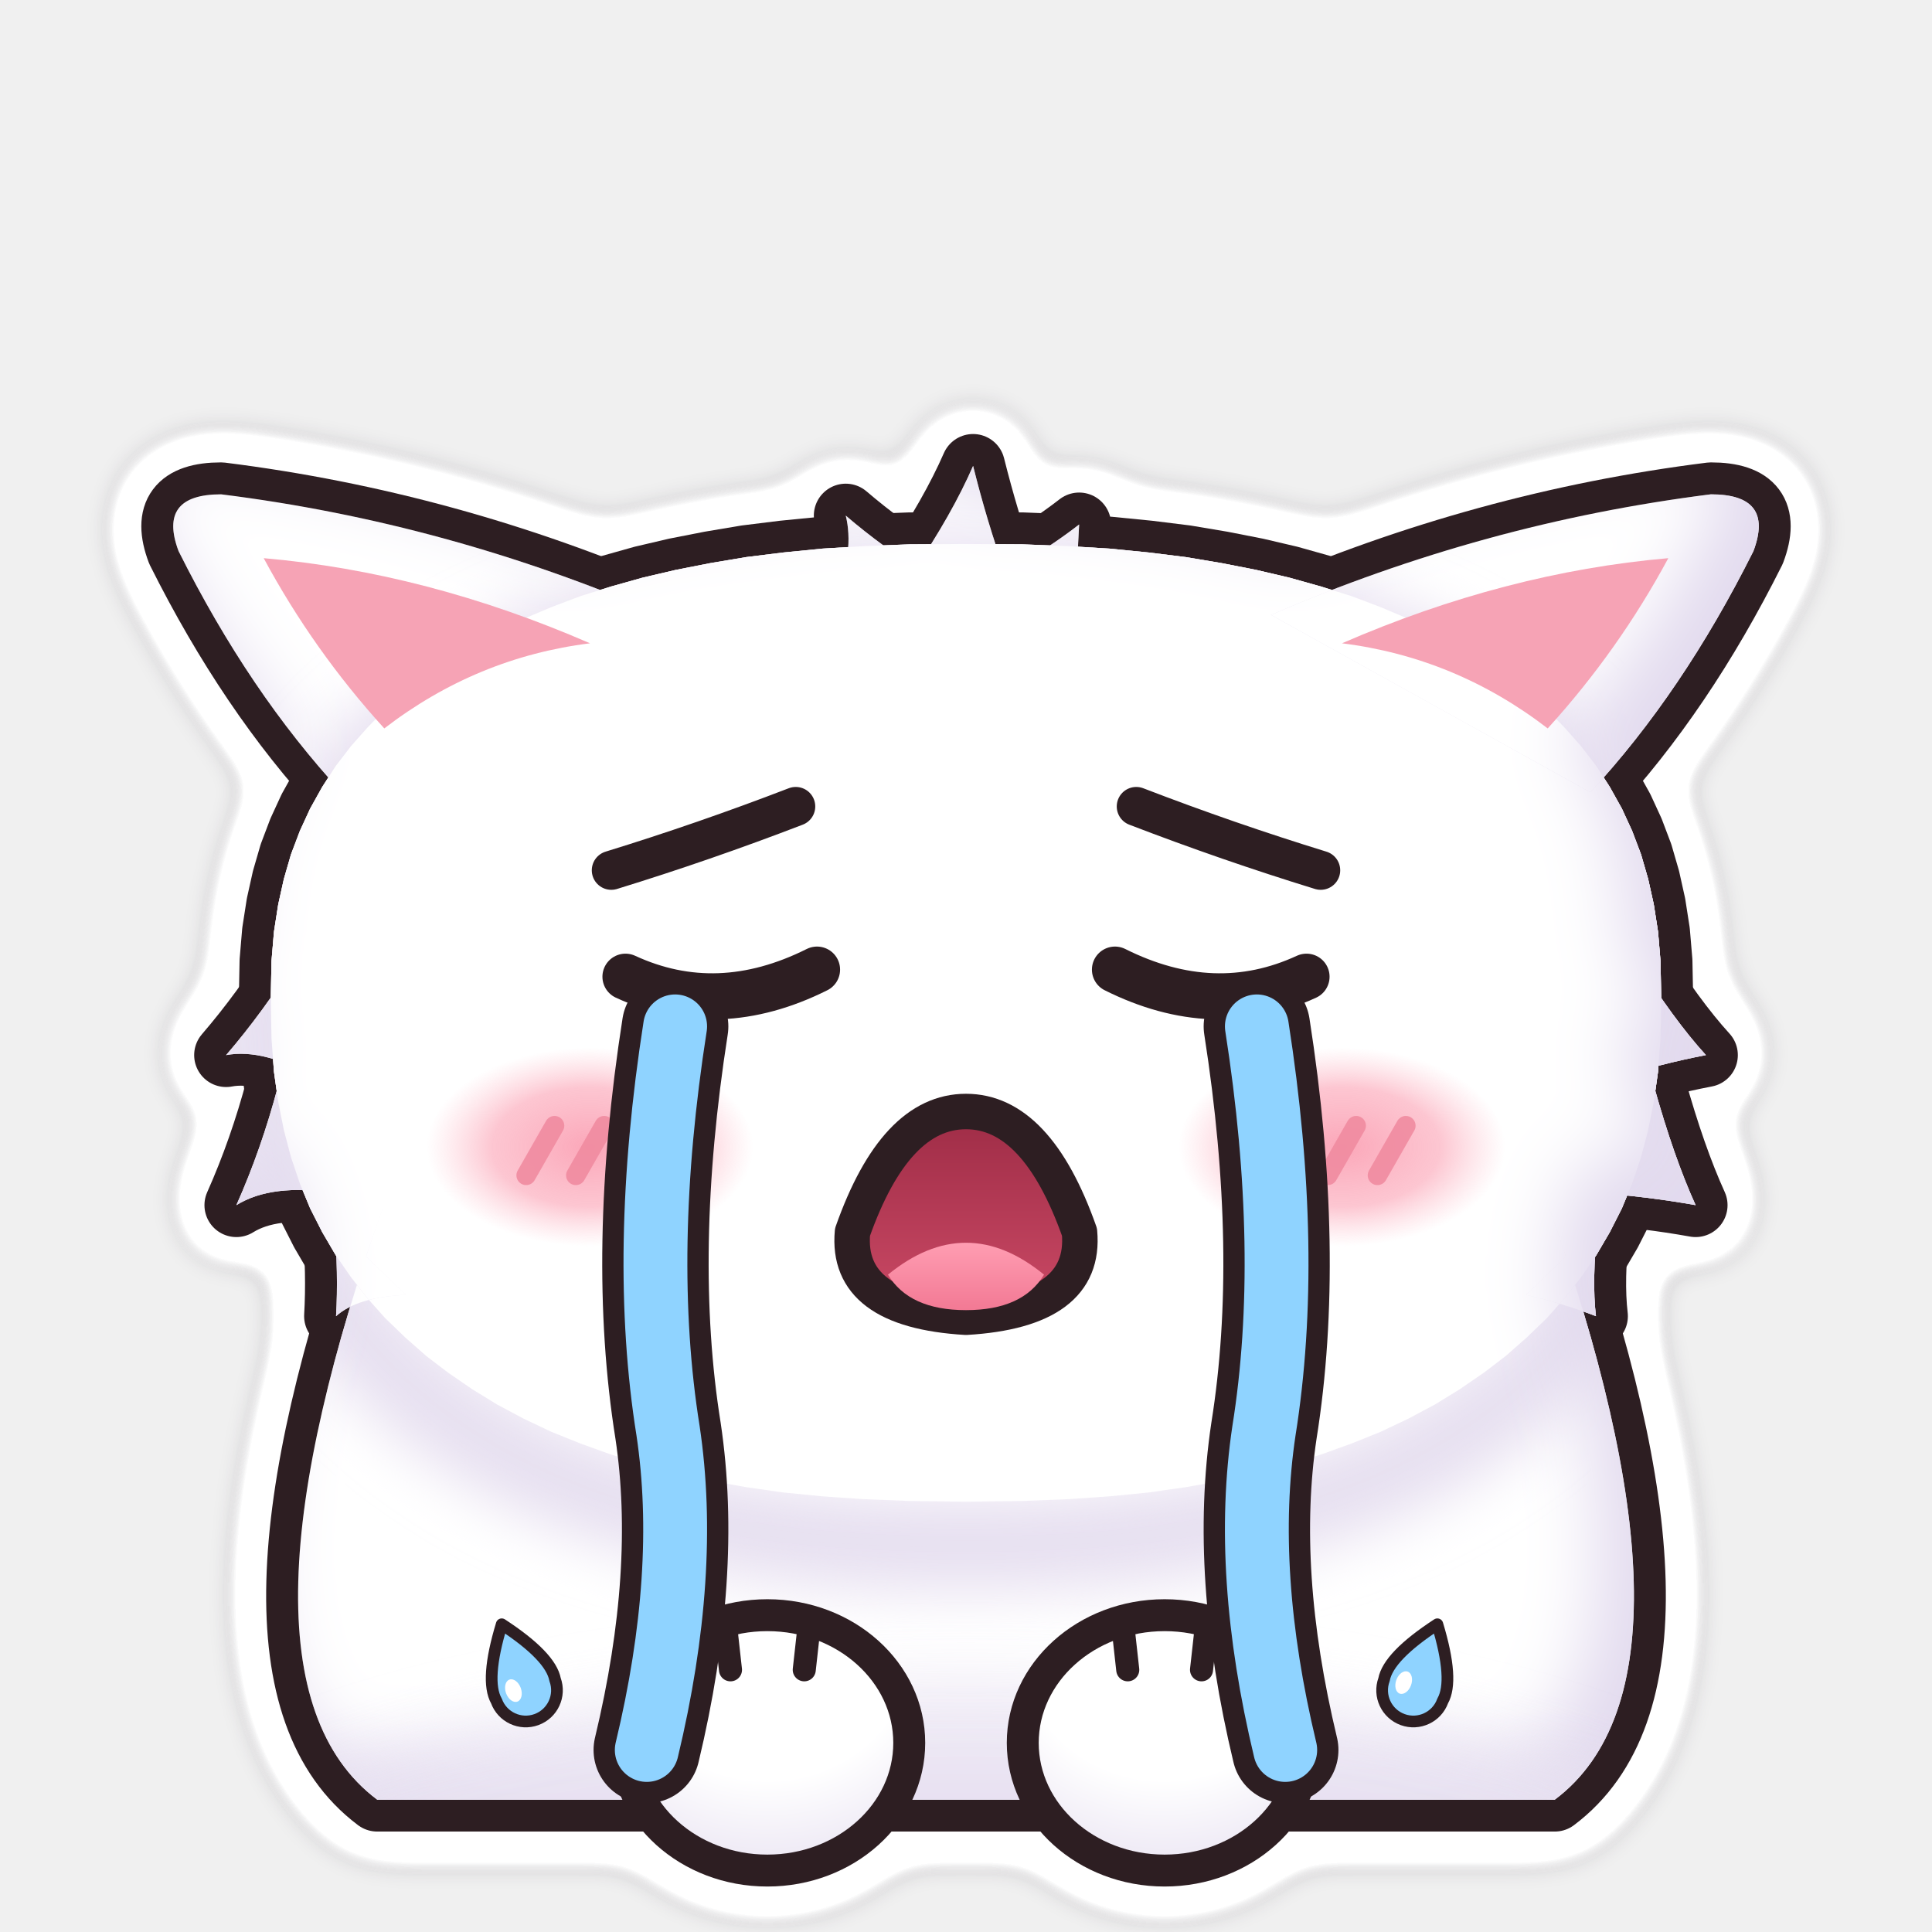
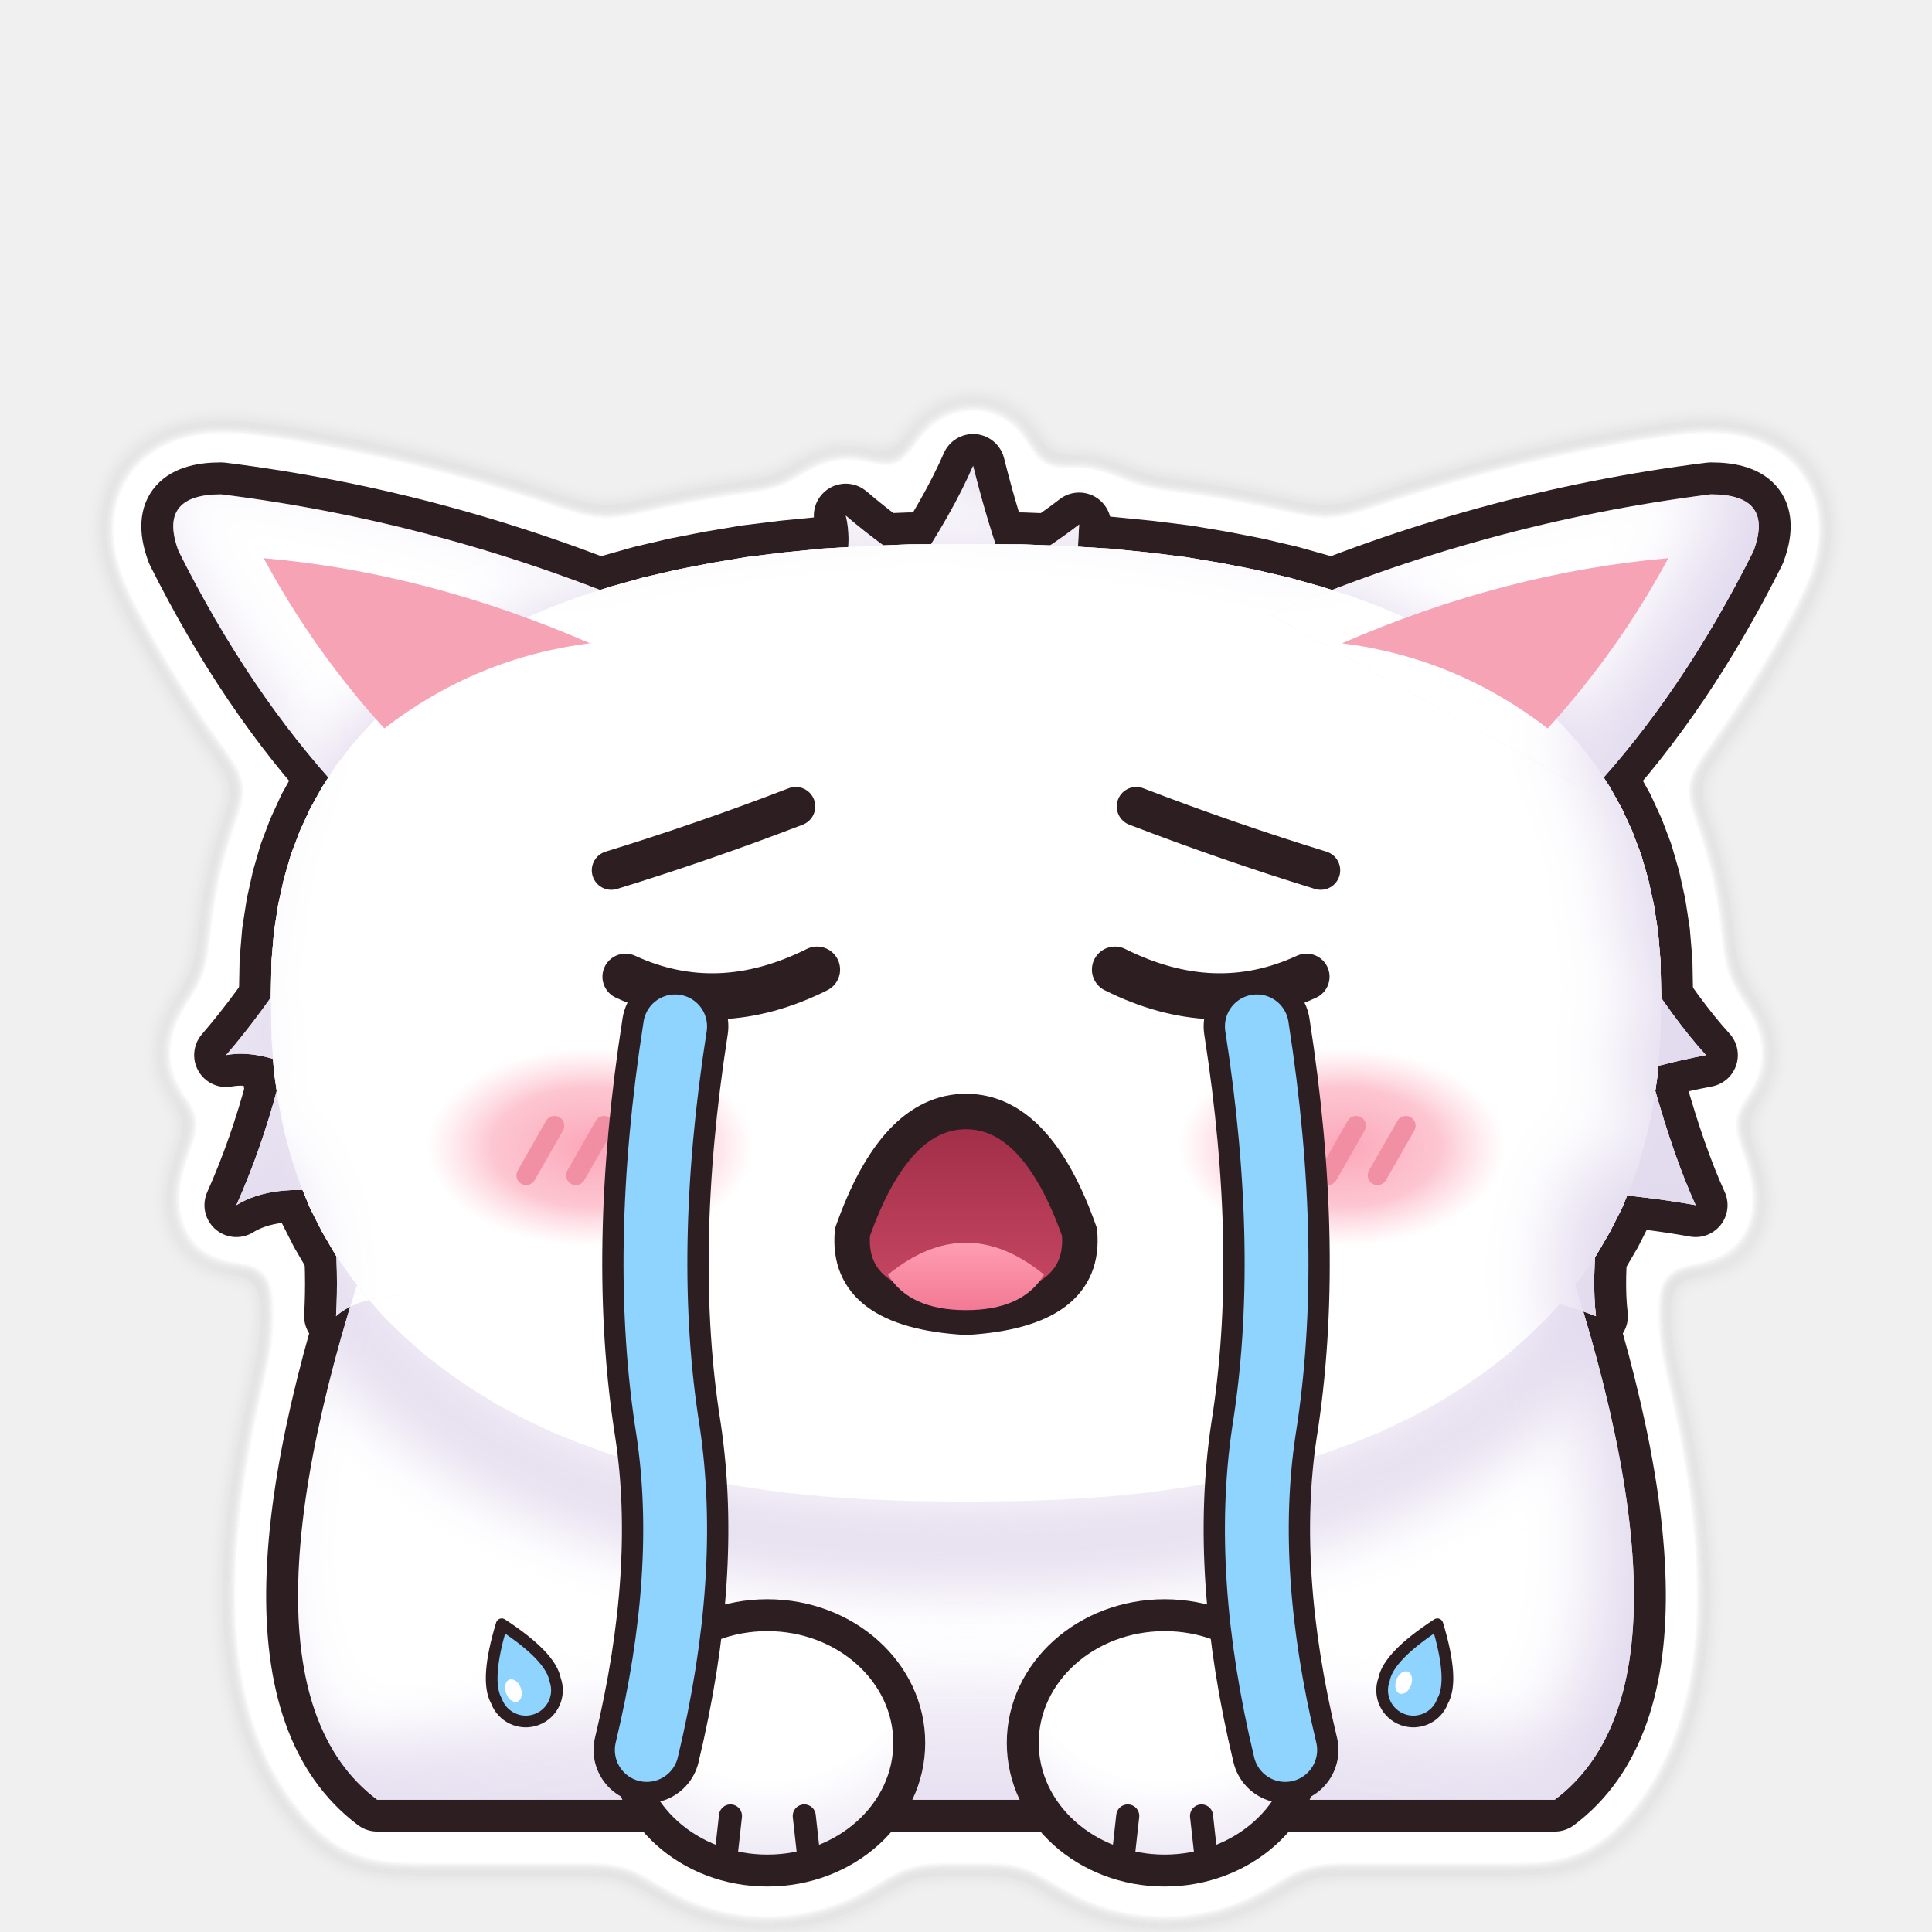
<svg xmlns="http://www.w3.org/2000/svg" viewBox="0 0 512 512" width="512" height="512">
  <defs>
    <linearGradient id="heartFill" x1="0" y1="0" x2="0" y2="1">
      <stop offset="0" stop-color="#ff9aae" />
      <stop offset="1" stop-color="#f4607d" />
    </linearGradient>
    <linearGradient id="lens" x1="0" y1="0" x2="1" y2="1">
      <stop offset="0" stop-color="#3b3350" />
      <stop offset="1" stop-color="#141019" />
    </linearGradient>
    <linearGradient id="flame" x1="0" y1="1" x2="0" y2="0">
      <stop offset="0" stop-color="#ff5a3d" />
      <stop offset="1" stop-color="#ffb43d" />
    </linearGradient>
    <linearGradient id="earFill" x1="0" y1="0" x2="0" y2="1">
      <stop offset="0" stop-color="#f7a9ba" />
      <stop offset="1" stop-color="#f493a9" />
    </linearGradient>
    <linearGradient id="mouthFill" x1="0" y1="0" x2="0" y2="1">
      <stop offset="0" stop-color="#9e2c46" />
      <stop offset="1" stop-color="#cc4a66" />
    </linearGradient>
    <linearGradient id="tongueFill" x1="0" y1="0" x2="0" y2="1">
      <stop offset="0" stop-color="#ff9db2" />
      <stop offset="1" stop-color="#f27994" />
    </linearGradient>
    <radialGradient id="blushFill">
      <stop offset="0" stop-color="#fba2b5" stop-opacity="0.95" />
      <stop offset="0.6" stop-color="#fcb3c2" stop-opacity="0.75" />
      <stop offset="1" stop-color="#fdc4cf" stop-opacity="0" />
    </radialGradient>
    <radialGradient id="blushStrong">
      <stop offset="0" stop-color="#f7839c" stop-opacity="0.95" />
      <stop offset="0.65" stop-color="#f996aa" stop-opacity="0.8" />
      <stop offset="1" stop-color="#fbb0bf" stop-opacity="0" />
    </radialGradient>
    <radialGradient id="pawShade" cx="0.5" cy="0.15" r="0.9">
      <stop offset="0.55" stop-color="#ffffff" />
      <stop offset="1" stop-color="#e9e3f2" />
    </radialGradient>
    <filter id="soft" x="-20%" y="-20%" width="140%" height="140%">
      <feGaussianBlur stdDeviation="9" />
    </filter>
    <filter id="rim" x="-10%" y="-10%" width="120%" height="120%">
      <feGaussianBlur stdDeviation="8" />
    </filter>
    <filter id="inner" filterUnits="userSpaceOnUse" x="-64" y="-64" width="640" height="640" color-interpolation-filters="sRGB">
      <feComponentTransfer in="SourceAlpha" result="outside">
        <feFuncA type="table" tableValues="1 0" />
      </feComponentTransfer>
      <feOffset in="outside" dx="-10" dy="-12" result="shifted" />
      <feGaussianBlur in="shifted" stdDeviation="10" result="soft" />
      <feComposite in="soft" in2="SourceAlpha" operator="in" result="edge" />
      <feFlood flood-color="#e2daee" />
      <feComposite in2="edge" operator="in" />
    </filter>
    <filter id="sticker" x="-15%" y="-15%" width="130%" height="130%" color-interpolation-filters="sRGB">
      <feGaussianBlur in="SourceAlpha" stdDeviation="7" result="blur" />
      <feComponentTransfer in="blur" result="mask">
        <feFuncA type="linear" slope="14" intercept="-0.6" />
      </feComponentTransfer>
      <feFlood flood-color="#ffffff" />
      <feComposite in2="mask" operator="in" result="border" />
      <feGaussianBlur in="mask" stdDeviation="2.5" result="shadowBlur" />
      <feFlood flood-color="#1d1428" flood-opacity="0.22" />
      <feComposite in2="shadowBlur" operator="in" result="shadow" />
      <feMerge>
        <feMergeNode in="shadow" />
        <feMergeNode in="border" />
        <feMergeNode in="SourceGraphic" />
      </feMerge>
    </filter>
  </defs>
  <g filter="url(#sticker)">
    <g transform="translate(256 272) scale(0.94) translate(-256 -266)">
      <clipPath id="sil">
        <path d="M92 316 C62 400 58 460 90 484 L422 484 C454 460 450 400 420 316 Z" />
        <path d="M80 200 Q54 172 34 132 Q28 116 46 116 Q110 124 170 150 Z" />
        <path d="M432 200 Q458 172 478 132 Q484 116 466 116 Q402 124 342 150 Z" />
        <path d="M452 258L451.8 269.5L451.1 278.8L449.9 287.3L448.3 295.3L446.3 302.9L443.8 310.3L440.9 317.3L437.5 324L433.7 330.5L429.4 336.7L424.7 342.7L419.7 348.3L414.1 353.7L408.2 358.9L401.9 363.7L395.2 368.3L388.2 372.6L380.7 376.6L372.9 380.3L364.7 383.6L356.1 386.7L347.2 389.5L337.8 391.9L328.1 394.1L318 395.9L307.5 397.4L296.4 398.5L284.7 399.3L271.9 399.8L256 400L240.1 399.8L227.3 399.3L215.6 398.5L204.5 397.4L194 395.9L183.9 394.1L174.2 391.9L164.8 389.5L155.9 386.7L147.3 383.6L139.1 380.3L131.3 376.6L123.8 372.6L116.8 368.3L110.1 363.7L103.8 358.9L97.9 353.7L92.3 348.3L87.3 342.7L82.6 336.7L78.3 330.5L74.5 324L71.1 317.3L68.2 310.3L65.7 302.9L63.7 295.3L62.1 287.3L60.9 278.8L60.2 269.5L60 258L60.2 247.6L60.9 239.3L62.1 231.6L63.7 224.4L65.7 217.5L68.2 210.9L71.1 204.6L74.5 198.5L78.3 192.6L82.6 187L87.3 181.7L92.3 176.6L97.9 171.7L103.8 167.1L110.1 162.7L116.8 158.6L123.8 154.7L131.3 151.1L139.1 147.8L147.3 144.7L155.9 142L164.8 139.5L174.2 137.3L183.9 135.4L194 133.7L204.5 132.4L215.6 131.3L227.3 130.6L240.1 130.1L256 130L271.9 130.1L284.7 130.6L296.4 131.3L307.5 132.4L318 133.7L328.1 135.4L337.8 137.3L347.2 139.5L356.1 142L364.7 144.7L372.9 147.8L380.7 151.1L388.2 154.7L395.2 158.6L401.9 162.7L408.2 167.1L414.1 171.7L419.7 176.6L424.7 181.7L429.4 187L433.7 192.6L437.5 198.5L440.9 204.6L443.8 210.9L446.3 217.5L448.3 224.4L449.9 231.6L451.1 239.3L451.8 247.6Z" />
        <path d="M219.5 145.6 Q224.5 131.6 222.1 122 Q232.5 130.9 244.5 138.4 Z" />
        <path d="M241 138 Q252.1 121.5 258 108 Q261.9 123.6 267 138 Z" />
        <path d="M266.5 138.6 Q279.3 131.2 287.9 124.5 Q287.2 135.2 287.5 145.4 Z" />
        <path d="M73 280.7 Q58 272.1 47.4 274.1 Q57.9 261.9 67 247.3 Z" />
        <path d="M445 247.3 Q455.4 264 464.6 274.1 Q451.5 276.6 439 280.7 Z" />
        <path d="M78 313 Q60.3 310.2 50.3 316.4 Q57.3 300.7 62 283 Z" />
        <path d="M450 283 Q455.6 303 461.7 316.4 Q447.7 313.9 434 313 Z" />
        <path d="M98.1 341.7 Q84.4 342.3 78.4 347.7 Q79.1 335.5 77.9 322.3 Z" />
        <path d="M434.1 322.3 Q432.4 337.6 433.6 347.7 Q424 344 413.9 341.7 Z" />
        <path d="M88.6 418.3 Q77.1 411.3 70 412.7 Q75.3 402.2 79.4 389.7 Z" />
        <path d="M432.6 389.7 Q437.1 404.4 442 412.7 Q432.6 414.7 423.4 418.3 Z" />
      </clipPath>
      <g fill="#2d1e22" stroke="#2d1e22" stroke-width="18" stroke-linejoin="round">
        <path d="M92 316 C62 400 58 460 90 484 L422 484 C454 460 450 400 420 316 Z" />
        <path d="M80 200 Q54 172 34 132 Q28 116 46 116 Q110 124 170 150 Z" />
        <path d="M432 200 Q458 172 478 132 Q484 116 466 116 Q402 124 342 150 Z" />
        <path d="M452 258L451.8 269.5L451.1 278.8L449.9 287.3L448.3 295.3L446.3 302.9L443.8 310.3L440.9 317.3L437.5 324L433.7 330.5L429.4 336.7L424.7 342.7L419.7 348.3L414.1 353.7L408.2 358.9L401.9 363.7L395.2 368.3L388.2 372.6L380.7 376.6L372.9 380.3L364.7 383.6L356.1 386.7L347.2 389.5L337.8 391.9L328.1 394.1L318 395.9L307.5 397.4L296.4 398.5L284.7 399.3L271.9 399.8L256 400L240.1 399.8L227.3 399.3L215.6 398.5L204.5 397.4L194 395.9L183.9 394.1L174.2 391.9L164.8 389.5L155.9 386.7L147.3 383.6L139.1 380.3L131.3 376.6L123.8 372.6L116.8 368.3L110.1 363.7L103.8 358.9L97.9 353.7L92.3 348.3L87.3 342.7L82.6 336.7L78.3 330.5L74.5 324L71.1 317.3L68.2 310.3L65.7 302.9L63.7 295.3L62.1 287.3L60.9 278.8L60.2 269.5L60 258L60.2 247.6L60.9 239.3L62.1 231.6L63.7 224.4L65.7 217.5L68.2 210.9L71.1 204.6L74.5 198.5L78.3 192.6L82.6 187L87.3 181.7L92.3 176.6L97.9 171.7L103.8 167.1L110.1 162.7L116.8 158.6L123.8 154.7L131.3 151.1L139.1 147.8L147.3 144.7L155.9 142L164.8 139.5L174.2 137.3L183.9 135.4L194 133.7L204.5 132.4L215.6 131.3L227.3 130.6L240.1 130.1L256 130L271.9 130.1L284.7 130.6L296.4 131.3L307.5 132.4L318 133.7L328.1 135.4L337.8 137.3L347.2 139.5L356.1 142L364.7 144.7L372.9 147.8L380.7 151.1L388.2 154.7L395.2 158.6L401.9 162.7L408.2 167.1L414.1 171.7L419.7 176.6L424.7 181.7L429.4 187L433.7 192.6L437.5 198.5L440.9 204.6L443.8 210.9L446.3 217.5L448.3 224.4L449.9 231.6L451.1 239.3L451.8 247.6Z" />
        <path d="M219.5 145.6 Q224.5 131.6 222.1 122 Q232.5 130.9 244.5 138.4 Z" />
        <path d="M241 138 Q252.1 121.5 258 108 Q261.9 123.6 267 138 Z" />
        <path d="M266.5 138.6 Q279.3 131.2 287.9 124.5 Q287.2 135.2 287.5 145.4 Z" />
        <path d="M73 280.7 Q58 272.1 47.4 274.1 Q57.9 261.9 67 247.3 Z" />
        <path d="M445 247.3 Q455.4 264 464.6 274.1 Q451.5 276.6 439 280.7 Z" />
        <path d="M78 313 Q60.3 310.2 50.3 316.4 Q57.3 300.7 62 283 Z" />
        <path d="M450 283 Q455.6 303 461.7 316.4 Q447.7 313.9 434 313 Z" />
        <path d="M98.1 341.7 Q84.4 342.3 78.4 347.7 Q79.1 335.5 77.9 322.3 Z" />
        <path d="M434.1 322.3 Q432.4 337.6 433.6 347.7 Q424 344 413.9 341.7 Z" />
        <path d="M88.6 418.3 Q77.1 411.3 70 412.7 Q75.3 402.2 79.4 389.7 Z" />
        <path d="M432.6 389.7 Q437.1 404.4 442 412.7 Q432.6 414.7 423.4 418.3 Z" />
      </g>
      <g fill="#ffffff">
        <path d="M92 316 C62 400 58 460 90 484 L422 484 C454 460 450 400 420 316 Z" />
        <path d="M80 200 Q54 172 34 132 Q28 116 46 116 Q110 124 170 150 Z" />
        <path d="M432 200 Q458 172 478 132 Q484 116 466 116 Q402 124 342 150 Z" />
        <path d="M452 258L451.8 269.5L451.1 278.8L449.9 287.3L448.3 295.3L446.3 302.9L443.8 310.3L440.9 317.3L437.5 324L433.7 330.5L429.4 336.7L424.7 342.7L419.7 348.3L414.1 353.7L408.2 358.9L401.9 363.7L395.2 368.3L388.2 372.6L380.7 376.6L372.9 380.3L364.7 383.6L356.1 386.7L347.2 389.5L337.8 391.9L328.1 394.1L318 395.9L307.5 397.4L296.4 398.5L284.7 399.3L271.9 399.8L256 400L240.1 399.8L227.3 399.3L215.6 398.5L204.5 397.4L194 395.9L183.9 394.1L174.2 391.9L164.8 389.5L155.9 386.7L147.3 383.6L139.1 380.3L131.3 376.6L123.8 372.6L116.8 368.3L110.1 363.7L103.8 358.9L97.9 353.7L92.3 348.3L87.3 342.7L82.6 336.7L78.3 330.5L74.5 324L71.1 317.3L68.2 310.3L65.7 302.9L63.7 295.3L62.1 287.3L60.9 278.8L60.2 269.5L60 258L60.2 247.6L60.9 239.3L62.1 231.6L63.7 224.4L65.7 217.5L68.2 210.9L71.1 204.6L74.5 198.5L78.3 192.6L82.6 187L87.3 181.7L92.3 176.6L97.9 171.7L103.8 167.1L110.1 162.7L116.8 158.6L123.8 154.7L131.3 151.1L139.1 147.8L147.3 144.7L155.9 142L164.8 139.5L174.2 137.3L183.9 135.4L194 133.7L204.5 132.4L215.6 131.3L227.3 130.6L240.1 130.1L256 130L271.9 130.1L284.7 130.6L296.4 131.3L307.5 132.4L318 133.7L328.1 135.4L337.8 137.3L347.2 139.5L356.1 142L364.7 144.7L372.9 147.8L380.7 151.1L388.2 154.7L395.2 158.6L401.9 162.7L408.2 167.1L414.1 171.7L419.7 176.6L424.7 181.7L429.4 187L433.7 192.6L437.5 198.5L440.9 204.6L443.8 210.9L446.3 217.5L448.3 224.4L449.9 231.6L451.1 239.3L451.8 247.6Z" />
        <path d="M219.5 145.6 Q224.5 131.6 222.1 122 Q232.5 130.9 244.5 138.4 Z" />
        <path d="M241 138 Q252.1 121.5 258 108 Q261.9 123.6 267 138 Z" />
        <path d="M266.5 138.6 Q279.3 131.2 287.9 124.5 Q287.2 135.2 287.5 145.4 Z" />
        <path d="M73 280.7 Q58 272.1 47.4 274.1 Q57.9 261.9 67 247.3 Z" />
        <path d="M445 247.3 Q455.4 264 464.6 274.1 Q451.5 276.6 439 280.7 Z" />
        <path d="M78 313 Q60.3 310.2 50.3 316.4 Q57.3 300.7 62 283 Z" />
        <path d="M450 283 Q455.6 303 461.7 316.4 Q447.7 313.9 434 313 Z" />
        <path d="M98.1 341.7 Q84.4 342.3 78.4 347.7 Q79.1 335.5 77.9 322.3 Z" />
        <path d="M434.1 322.3 Q432.4 337.6 433.6 347.7 Q424 344 413.9 341.7 Z" />
        <path d="M88.6 418.3 Q77.1 411.3 70 412.7 Q75.3 402.2 79.4 389.7 Z" />
        <path d="M432.6 389.7 Q437.1 404.4 442 412.7 Q432.6 414.7 423.4 418.3 Z" />
      </g>
      <g clip-path="url(#sil)">
        <path d="M452 258L451.8 269.5L451.1 278.8L449.9 287.3L448.3 295.3L446.3 302.9L443.8 310.3L440.9 317.3L437.5 324L433.7 330.5L429.4 336.7L424.7 342.7L419.7 348.3L414.1 353.7L408.2 358.9L401.9 363.7L395.2 368.3L388.2 372.6L380.7 376.6L372.9 380.3L364.7 383.6L356.1 386.7L347.2 389.5L337.8 391.9L328.1 394.1L318 395.9L307.5 397.4L296.4 398.5L284.7 399.3L271.9 399.8L256 400L240.1 399.8L227.3 399.3L215.6 398.5L204.5 397.4L194 395.9L183.9 394.1L174.2 391.9L164.8 389.5L155.9 386.7L147.3 383.6L139.1 380.3L131.3 376.6L123.8 372.6L116.8 368.3L110.1 363.7L103.8 358.9L97.9 353.7L92.3 348.3L87.3 342.7L82.6 336.7L78.3 330.5L74.5 324L71.1 317.3L68.2 310.3L65.7 302.9L63.7 295.3L62.1 287.3L60.9 278.8L60.2 269.5L60 258L60.2 247.6L60.9 239.3L62.1 231.6L63.7 224.4L65.7 217.5L68.2 210.9L71.1 204.6L74.5 198.5L78.3 192.6L82.6 187L87.3 181.7L92.3 176.6L97.9 171.7L103.8 167.1L110.1 162.7L116.8 158.6L123.8 154.7L131.3 151.1L139.1 147.8L147.3 144.7L155.9 142L164.8 139.5L174.2 137.3L183.9 135.4L194 133.7L204.5 132.4L215.6 131.3L227.3 130.6L240.1 130.1L256 130L271.9 130.1L284.7 130.6L296.4 131.3L307.5 132.4L318 133.7L328.1 135.4L337.8 137.3L347.2 139.5L356.1 142L364.7 144.7L372.9 147.8L380.7 151.1L388.2 154.7L395.2 158.6L401.9 162.7L408.2 167.1L414.1 171.7L419.7 176.6L424.7 181.7L429.4 187L433.7 192.6L437.5 198.5L440.9 204.6L443.8 210.9L446.3 217.5L448.3 224.4L449.9 231.6L451.1 239.3L451.8 247.6Z" fill="none" stroke="#e6dff0" stroke-width="26" filter="url(#rim)" transform="translate(0 12)" />
        <path d="M452 258L451.8 269.5L451.1 278.8L449.9 287.3L448.3 295.3L446.3 302.9L443.8 310.3L440.9 317.3L437.5 324L433.7 330.5L429.4 336.7L424.7 342.7L419.7 348.3L414.1 353.7L408.2 358.9L401.9 363.7L395.2 368.3L388.2 372.6L380.7 376.6L372.9 380.3L364.7 383.6L356.1 386.7L347.2 389.5L337.8 391.9L328.1 394.1L318 395.9L307.5 397.4L296.4 398.5L284.7 399.3L271.9 399.8L256 400L240.1 399.8L227.3 399.3L215.6 398.5L204.5 397.4L194 395.9L183.9 394.1L174.2 391.9L164.8 389.5L155.9 386.7L147.3 383.6L139.1 380.3L131.3 376.6L123.8 372.6L116.8 368.3L110.1 363.7L103.8 358.9L97.9 353.7L92.3 348.3L87.3 342.7L82.6 336.7L78.3 330.5L74.5 324L71.1 317.3L68.2 310.3L65.7 302.9L63.7 295.3L62.1 287.3L60.9 278.8L60.2 269.5L60 258L60.2 247.6L60.9 239.3L62.1 231.6L63.7 224.4L65.7 217.5L68.2 210.9L71.1 204.6L74.5 198.5L78.3 192.6L82.6 187L87.3 181.7L92.3 176.6L97.9 171.7L103.8 167.1L110.1 162.7L116.8 158.6L123.8 154.7L131.3 151.1L139.1 147.8L147.3 144.7L155.9 142L164.8 139.5L174.2 137.3L183.9 135.4L194 133.7L204.5 132.4L215.6 131.3L227.3 130.6L240.1 130.1L256 130L271.9 130.1L284.7 130.6L296.4 131.3L307.5 132.4L318 133.7L328.1 135.4L337.8 137.3L347.2 139.5L356.1 142L364.7 144.7L372.9 147.8L380.7 151.1L388.2 154.7L395.2 158.6L401.9 162.7L408.2 167.1L414.1 171.7L419.7 176.6L424.7 181.7L429.4 187L433.7 192.6L437.5 198.5L440.9 204.6L443.8 210.9L446.3 217.5L448.3 224.4L449.9 231.6L451.1 239.3L451.8 247.6Z" fill="#ffffff" />
      </g>
      <g filter="url(#inner)" fill="#ffffff">
        <path d="M92 316 C62 400 58 460 90 484 L422 484 C454 460 450 400 420 316 Z" />
        <path d="M80 200 Q54 172 34 132 Q28 116 46 116 Q110 124 170 150 Z" />
        <path d="M432 200 Q458 172 478 132 Q484 116 466 116 Q402 124 342 150 Z" />
        <path d="M452 258L451.8 269.5L451.1 278.8L449.9 287.3L448.3 295.3L446.3 302.9L443.8 310.3L440.9 317.3L437.5 324L433.7 330.5L429.4 336.7L424.7 342.7L419.7 348.3L414.1 353.7L408.2 358.9L401.9 363.7L395.2 368.3L388.2 372.6L380.7 376.6L372.9 380.3L364.7 383.6L356.1 386.7L347.2 389.5L337.8 391.9L328.1 394.1L318 395.9L307.5 397.4L296.4 398.5L284.7 399.3L271.9 399.8L256 400L240.1 399.8L227.3 399.3L215.6 398.5L204.5 397.4L194 395.9L183.9 394.1L174.2 391.9L164.8 389.5L155.9 386.7L147.3 383.6L139.1 380.3L131.3 376.6L123.8 372.6L116.8 368.3L110.1 363.7L103.8 358.9L97.9 353.7L92.3 348.3L87.3 342.7L82.6 336.7L78.3 330.5L74.5 324L71.1 317.3L68.2 310.3L65.7 302.9L63.7 295.3L62.1 287.3L60.9 278.8L60.2 269.5L60 258L60.2 247.6L60.9 239.3L62.1 231.6L63.7 224.4L65.7 217.5L68.2 210.9L71.1 204.6L74.5 198.5L78.3 192.6L82.6 187L87.3 181.7L92.3 176.6L97.9 171.7L103.8 167.1L110.1 162.7L116.8 158.6L123.8 154.7L131.3 151.1L139.1 147.8L147.3 144.7L155.9 142L164.8 139.5L174.2 137.3L183.9 135.4L194 133.7L204.5 132.4L215.6 131.3L227.3 130.6L240.1 130.1L256 130L271.9 130.1L284.7 130.6L296.4 131.3L307.5 132.4L318 133.7L328.1 135.4L337.8 137.3L347.2 139.5L356.1 142L364.7 144.7L372.9 147.8L380.7 151.1L388.2 154.7L395.2 158.6L401.9 162.7L408.2 167.1L414.1 171.7L419.7 176.6L424.7 181.7L429.4 187L433.7 192.6L437.5 198.5L440.9 204.6L443.8 210.9L446.3 217.5L448.3 224.4L449.9 231.6L451.1 239.3L451.8 247.6Z" />
        <path d="M219.5 145.6 Q224.5 131.6 222.1 122 Q232.5 130.9 244.5 138.4 Z" />
        <path d="M241 138 Q252.1 121.5 258 108 Q261.9 123.6 267 138 Z" />
        <path d="M266.5 138.6 Q279.3 131.2 287.9 124.5 Q287.2 135.2 287.5 145.4 Z" />
        <path d="M73 280.7 Q58 272.1 47.4 274.1 Q57.9 261.9 67 247.3 Z" />
        <path d="M445 247.3 Q455.4 264 464.6 274.1 Q451.5 276.6 439 280.7 Z" />
        <path d="M78 313 Q60.3 310.2 50.3 316.4 Q57.3 300.7 62 283 Z" />
        <path d="M450 283 Q455.6 303 461.7 316.4 Q447.7 313.9 434 313 Z" />
        <path d="M98.1 341.7 Q84.4 342.3 78.4 347.7 Q79.1 335.5 77.9 322.3 Z" />
        <path d="M434.1 322.3 Q432.4 337.6 433.6 347.7 Q424 344 413.9 341.7 Z" />
        <path d="M88.6 418.3 Q77.1 411.3 70 412.7 Q75.3 402.2 79.4 389.7 Z" />
        <path d="M432.6 389.7 Q437.1 404.4 442 412.7 Q432.6 414.7 423.4 418.3 Z" />
      </g>
      <g clip-path="url(#sil)">
        <ellipse cx="256" cy="530" rx="240" ry="80" fill="#e9e3f2" filter="url(#soft)" opacity="0.7" />
      </g>
      <path d="M92 182 Q72 160 58 134 Q104 138 150 158 Q118 162 92 182Z" fill="#f6a3b5" />
      <path d="M420 182 Q440 160 454 134 Q408 138 362 158 Q394 162 420 182Z" fill="#f6a3b5" />
      <ellipse cx="150" cy="300" rx="46" ry="28" fill="url(#blushFill)" />
      <path d="M132 308 l8 -14 M146 308 l8 -14 M160 308 l8 -14" stroke="#f08ba0" stroke-width="5.5" stroke-linecap="round" opacity="0.9" />
      <ellipse cx="362" cy="300" rx="46" ry="28" fill="url(#blushFill)" />
      <path d="M344 308 l8 -14 M358 308 l8 -14 M372 308 l8 -14" stroke="#f08ba0" stroke-width="5.5" stroke-linecap="round" opacity="0.9" />
      <path d="M156 222 Q182 214 208 204" fill="none" stroke="#2d1e22" stroke-width="11" stroke-linecap="round" stroke-linejoin="round" />
      <path d="M356 222 Q330 214 304 204" fill="none" stroke="#2d1e22" stroke-width="11" stroke-linecap="round" stroke-linejoin="round" />
      <path d="M160 252 Q186 264 214 250" fill="none" stroke="#2d1e22" stroke-width="13" stroke-linecap="round" stroke-linejoin="round" />
      <path d="M298 250 Q326 264 352 252" fill="none" stroke="#2d1e22" stroke-width="13" stroke-linecap="round" stroke-linejoin="round" />
      <path d="M224 324 Q236 290 256 290 Q276 290 288 324 Q290 346 256 348 Q222 346 224 324Z" fill="url(#mouthFill)" stroke="#2d1e22" stroke-width="10" stroke-linejoin="round" />
      <path d="M234 336 Q256 318 278 336 Q272 346 256 346 Q240 346 234 336Z" fill="url(#tongueFill)" />
      <g transform="translate(200 468)">
        <ellipse cx="0" cy="0" rx="40" ry="36" fill="url(#pawShade)" stroke="#2d1e22" stroke-width="9" />
-         <path d="M-12 -35 l1.6 14.4 M12 -35 l-1.6 14.4" fill="none" stroke="#2d1e22" stroke-width="6.5" stroke-linecap="round" stroke-linejoin="round" />
+         <g transform="scale(1 -1)">
+           <path d="M-12 -35 l1.6 14.4 M12 -35 l-1.6 14.4" fill="none" stroke="#2d1e22" stroke-width="6.5" stroke-linecap="round" stroke-linejoin="round" />
+         </g>
      </g>
      <g transform="translate(312 468)">
        <ellipse cx="0" cy="0" rx="40" ry="36" fill="url(#pawShade)" stroke="#2d1e22" stroke-width="9" />
-         <path d="M-12 -35 l1.6 14.4 M12 -35 l-1.6 14.4" fill="none" stroke="#2d1e22" stroke-width="6.5" stroke-linecap="round" stroke-linejoin="round" />
+         <g transform="scale(1 -1)">
+           <path d="M-12 -35 l1.6 14.4 M12 -35 l-1.6 14.4" fill="none" stroke="#2d1e22" stroke-width="6.5" stroke-linecap="round" stroke-linejoin="round" />
+         </g>
      </g>
      <path d="M174 266 Q164 330 172 380 Q178 420 166 470" fill="none" stroke="#2d1e22" stroke-width="30" stroke-linecap="round" stroke-linejoin="round" />
      <path d="M174 266 Q164 330 172 380 Q178 420 166 470" fill="none" stroke="#8fd3ff" stroke-width="18" stroke-linecap="round" stroke-linejoin="round" />
      <path d="M338 266 Q348 330 340 380 Q334 420 346 470" fill="none" stroke="#2d1e22" stroke-width="30" stroke-linecap="round" stroke-linejoin="round" />
      <path d="M338 266 Q348 330 340 380 Q334 420 346 470" fill="none" stroke="#8fd3ff" stroke-width="18" stroke-linecap="round" stroke-linejoin="round" />
      <g transform="translate(130 448) rotate(-20) scale(0.55)">
        <path d="M0 -26 Q18 -2 16 10 A16 16 0 1 1 -16 10 Q-18 -2 0 -26Z" fill="#8fd3ff" stroke="#2d1e22" stroke-width="6" stroke-linejoin="round" />
        <ellipse cx="-6" cy="8" rx="4" ry="6" fill="#ffffff" />
      </g>
      <g transform="translate(384 448) rotate(20) scale(0.55)">
        <path d="M0 -26 Q18 -2 16 10 A16 16 0 1 1 -16 10 Q-18 -2 0 -26Z" fill="#8fd3ff" stroke="#2d1e22" stroke-width="6" stroke-linejoin="round" />
        <ellipse cx="-6" cy="8" rx="4" ry="6" fill="#ffffff" />
      </g>
    </g>
  </g>
</svg>
